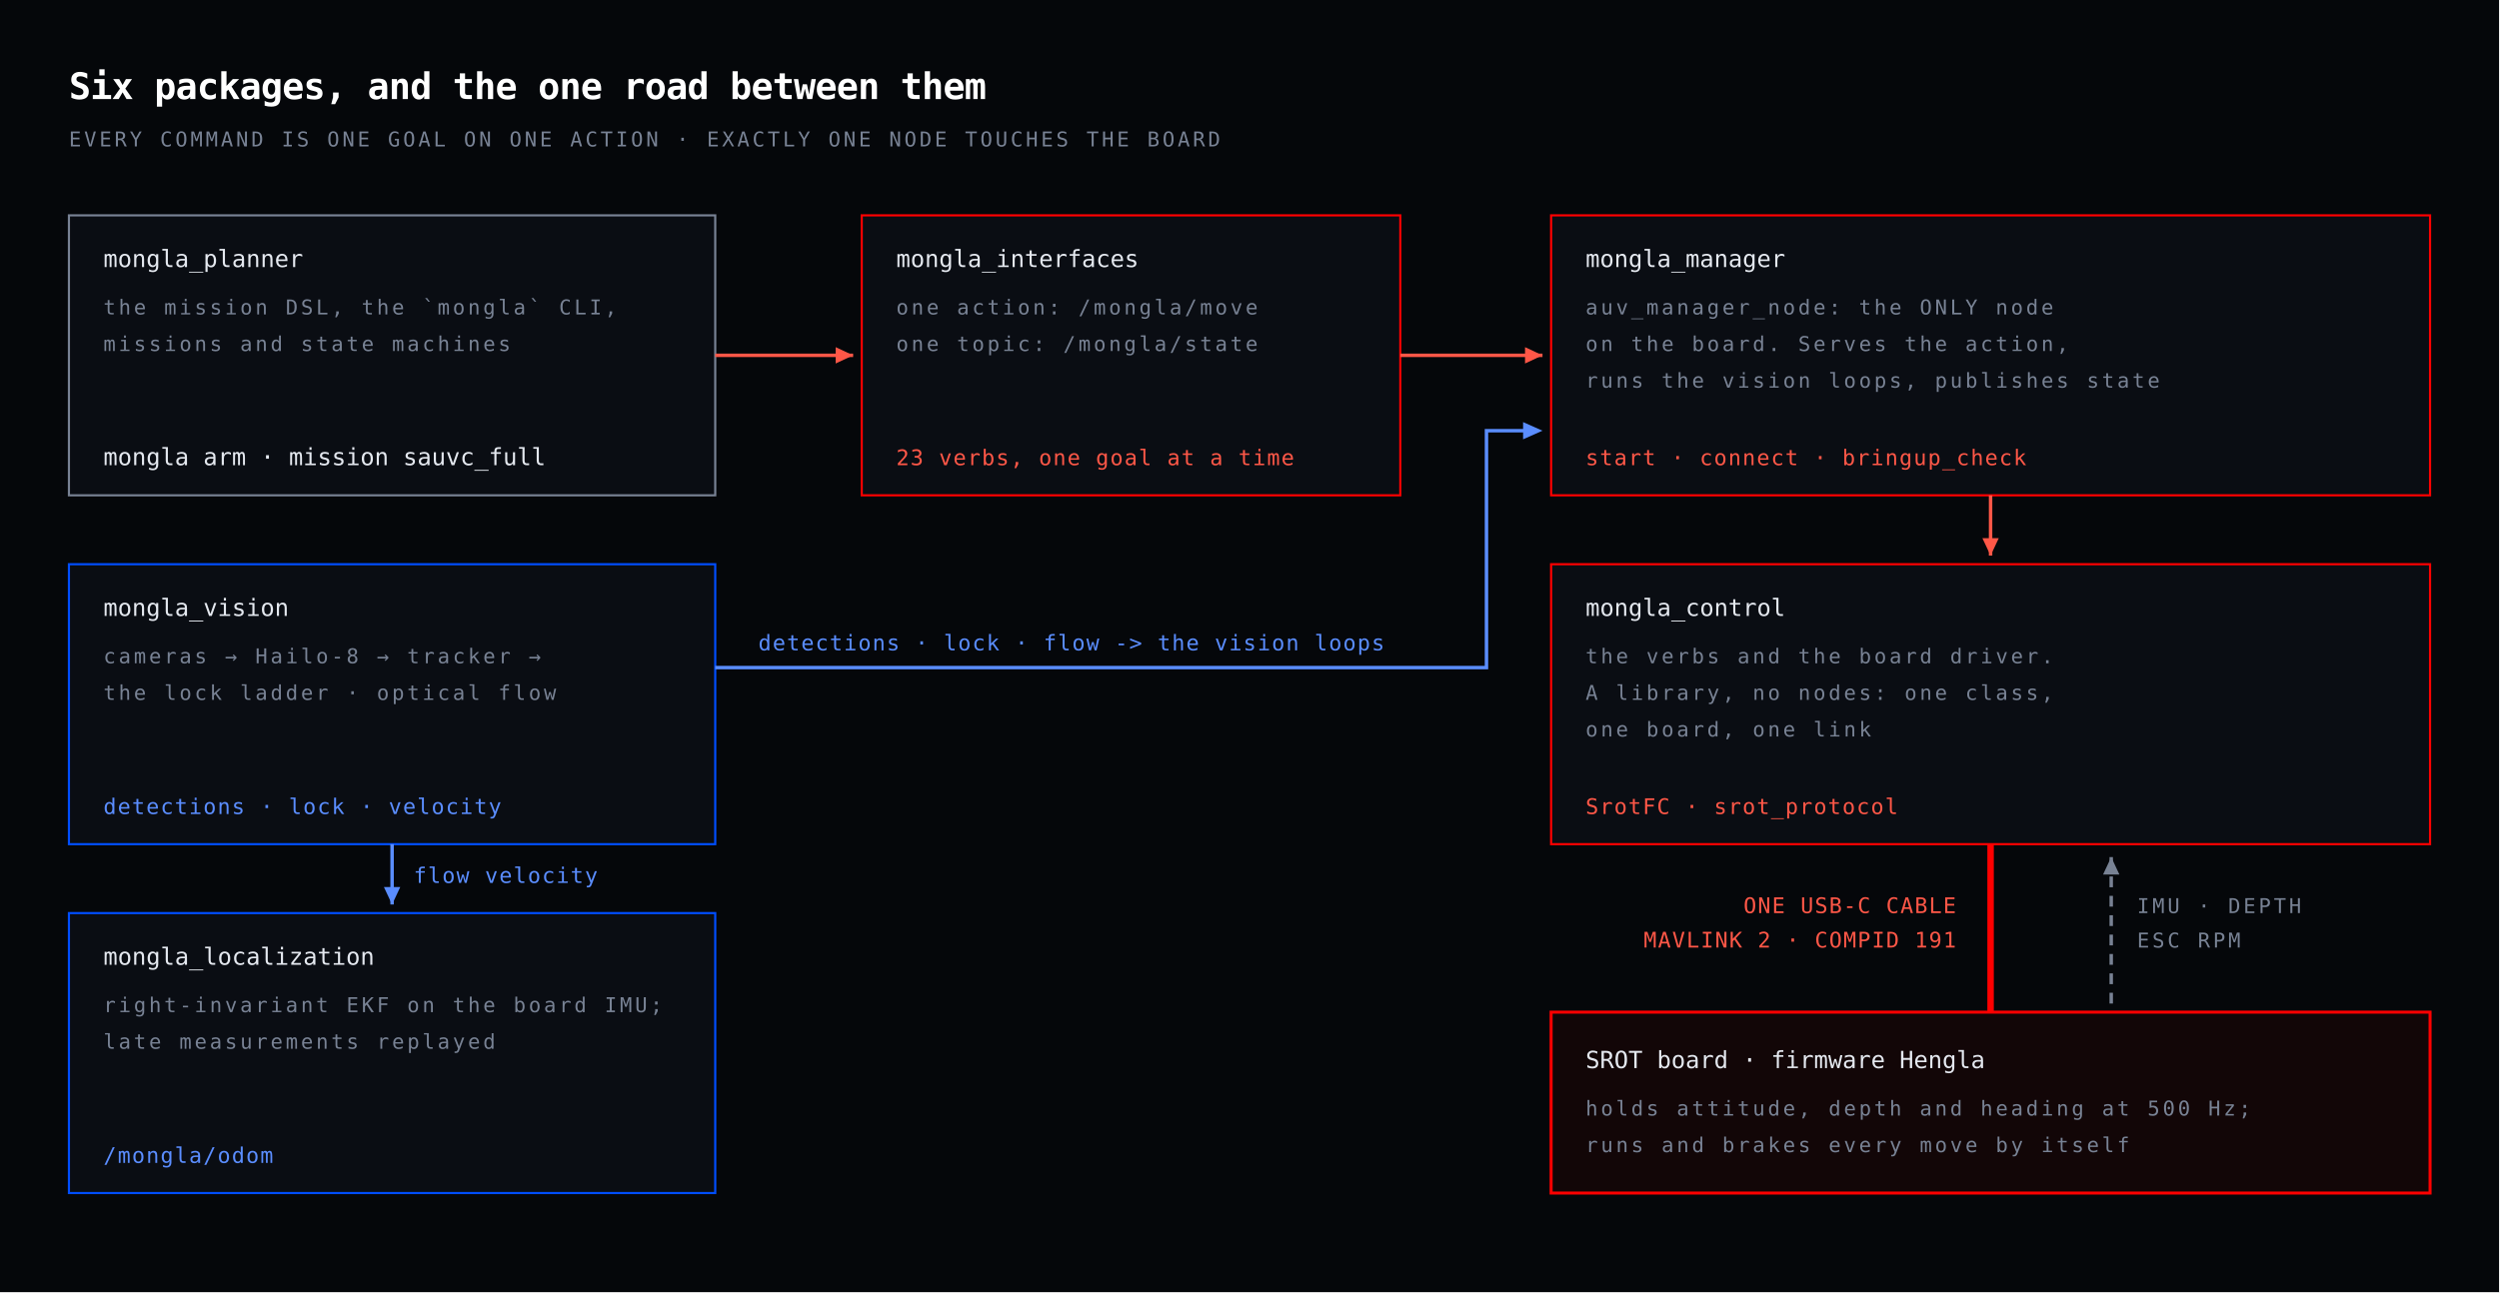
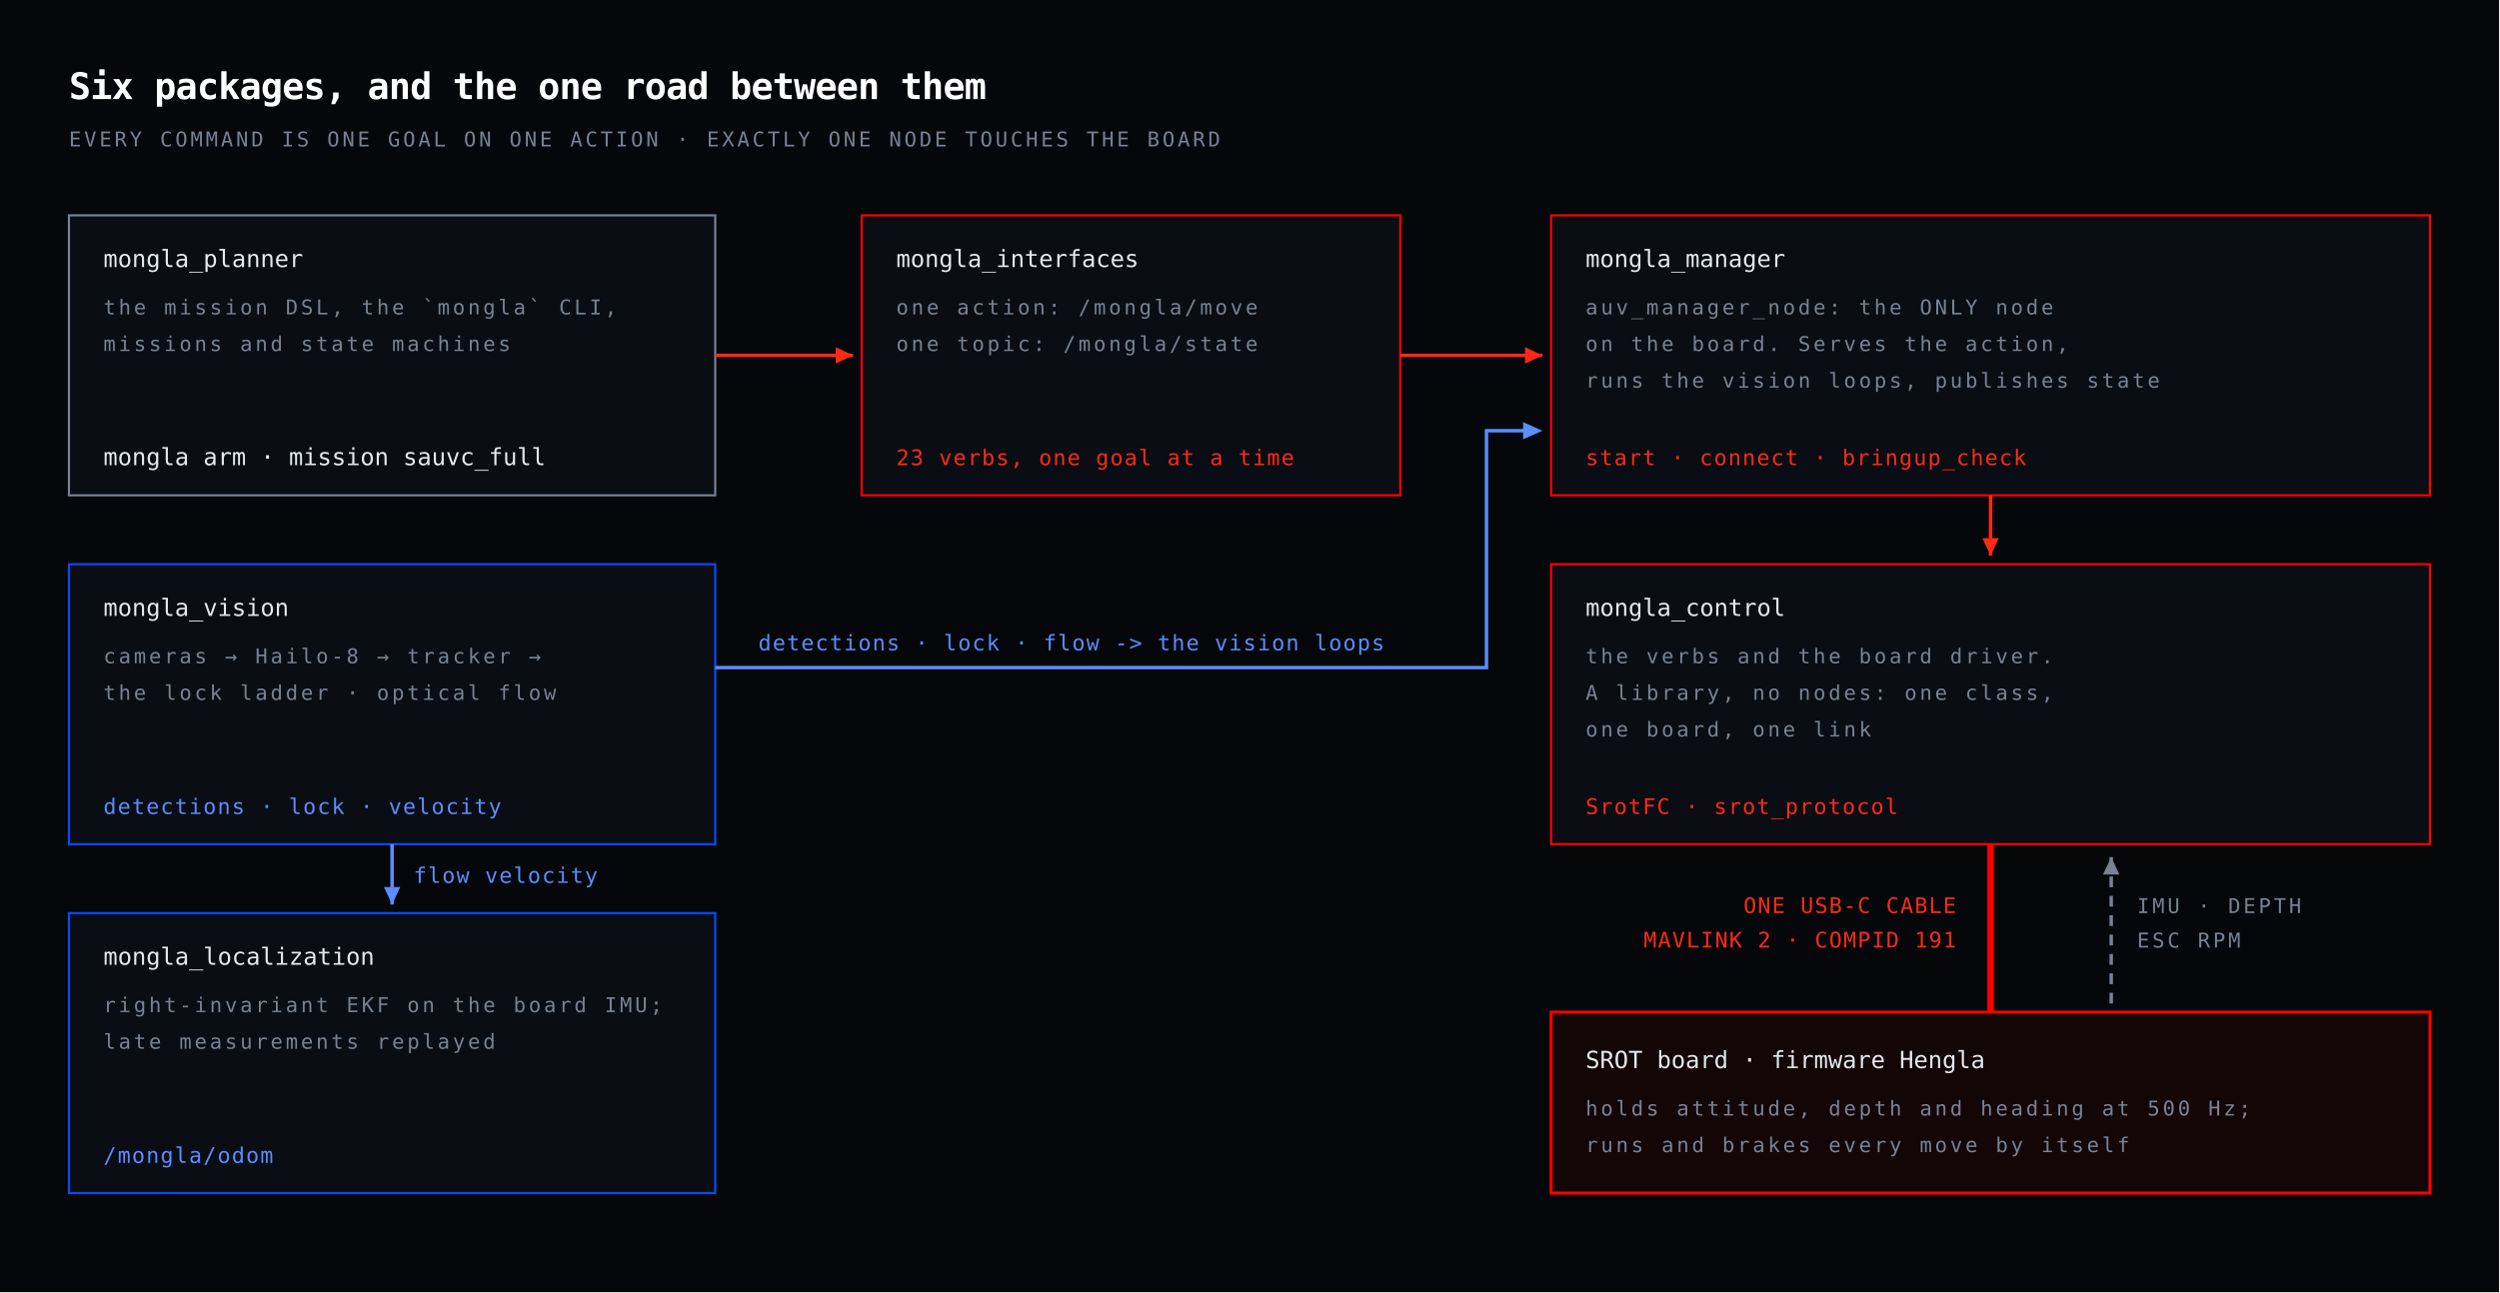
<svg xmlns="http://www.w3.org/2000/svg" viewBox="0 0 1160 600" width="1160" height="600" role="img" aria-label="Six packages: every command is one goal on one action, and one node talks to the board">
-   <style>text{font-family:Zed Mono,ui-monospace,monospace}.l{font-size:9.5px;fill:#788294;letter-spacing:.14em}.v{font-size:11px;fill:#e4e8ef}.r{font-size:10px;fill:#ff5747;letter-spacing:.06em}.b{font-size:10px;fill:#5a8dff;letter-spacing:.06em}.h{font-size:17px;fill:#fff;font-weight:700;letter-spacing:-.02em}.big{font-size:30px;fill:#fff;font-weight:700;letter-spacing:-.04em}</style>
+   <style>text{font-family:Zed Mono,ui-monospace,monospace}.l{font-size:9.5px;fill:#788294;letter-spacing:.14em}.v{font-size:11px;fill:#e4e8ef}.r{font-size:10px;fill:#ff2a14;letter-spacing:.06em}.b{font-size:10px;fill:#5a8dff;letter-spacing:.06em}.h{font-size:17px;fill:#fff;font-weight:700;letter-spacing:-.02em}.big{font-size:30px;fill:#fff;font-weight:700;letter-spacing:-.04em}</style>
  <rect width="1160" height="600" fill="#05070a" />
  <text x="32.0" y="46.0" class="h" text-anchor="start">Six packages, and the one road between them</text>
  <text x="32.0" y="68.0" class="l" text-anchor="start">EVERY COMMAND IS ONE GOAL ON ONE ACTION · EXACTLY ONE NODE TOUCHES THE BOARD</text>
  <rect x="32" y="100" width="300" height="130" fill="#0a0d13" stroke="#788294" stroke-width="1" />
  <text x="48.0" y="124.0" class="v" text-anchor="start">mongla_planner</text>
  <text x="48.0" y="146.0" class="l" text-anchor="start">the mission DSL, the `mongla` CLI,</text>
  <text x="48.0" y="163.0" class="l" text-anchor="start">missions and state machines</text>
  <text x="48.0" y="216.0" class="v" text-anchor="start">mongla arm · mission sauvc_full</text>
  <rect x="32" y="262" width="300" height="130" fill="#0a0d13" stroke="#004eff" stroke-width="1" />
  <text x="48.0" y="286.0" class="v" text-anchor="start">mongla_vision</text>
  <text x="48.0" y="308.0" class="l" text-anchor="start">cameras → Hailo-8 → tracker →</text>
  <text x="48.0" y="325.0" class="l" text-anchor="start">the lock ladder · optical flow</text>
  <text x="48.0" y="378.0" class="b" text-anchor="start">detections · lock · velocity</text>
  <rect x="32" y="424" width="300" height="130" fill="#0a0d13" stroke="#004eff" stroke-width="1" />
  <text x="48.0" y="448.0" class="v" text-anchor="start">mongla_localization</text>
  <text x="48.0" y="470.0" class="l" text-anchor="start">right-invariant EKF on the board IMU;</text>
  <text x="48.0" y="487.0" class="l" text-anchor="start">late measurements replayed</text>
  <text x="48.0" y="540.0" class="b" text-anchor="start">/mongla/odom</text>
  <rect x="400" y="100" width="250" height="130" fill="#0a0d13" stroke="#ff0000" stroke-width="1" />
  <text x="416.0" y="124.0" class="v" text-anchor="start">mongla_interfaces</text>
  <text x="416.0" y="146.0" class="l" text-anchor="start">one action:  /mongla/move</text>
  <text x="416.0" y="163.0" class="l" text-anchor="start">one topic:   /mongla/state</text>
  <text x="416.0" y="216.0" class="r" text-anchor="start">23 verbs, one goal at a time</text>
-   <line x1="332" y1="165" x2="396" y2="165" stroke="#ff5747" stroke-width="1.6" />
-   <path d="M396,165 L387.9,168.8 L387.9,161.2 z" fill="#ff5747" />
+   <line x1="332" y1="165" x2="396" y2="165" stroke="#ff2a14" stroke-width="1.6" />
+   <path d="M396,165 L387.9,168.8 L387.9,161.2 z" fill="#ff2a14" />
  <path d="M332,310 H690 V200 H712" fill="none" stroke="#5a8dff" stroke-width="1.6" />
  <path d="M716,200 l-9,-4 v8 z" fill="#5a8dff" />
  <text x="352.0" y="302.0" class="b" text-anchor="start">detections · lock · flow -&gt; the vision loops</text>
  <line x1="182" y1="392" x2="182" y2="420" stroke="#5a8dff" stroke-width="1.6" />
  <path d="M182,420 L178.2,411.9 L185.8,411.9 z" fill="#5a8dff" />
  <text x="192.0" y="410.0" class="b" text-anchor="start">flow velocity</text>
  <rect x="720" y="100" width="408" height="130" fill="#0a0d13" stroke="#ff0000" stroke-width="1" />
  <text x="736.0" y="124.0" class="v" text-anchor="start">mongla_manager</text>
  <text x="736.0" y="146.0" class="l" text-anchor="start">auv_manager_node: the ONLY node</text>
  <text x="736.0" y="163.0" class="l" text-anchor="start">on the board. Serves the action,</text>
  <text x="736.0" y="180.0" class="l" text-anchor="start">runs the vision loops, publishes state</text>
  <text x="736.0" y="216.0" class="r" text-anchor="start">start · connect · bringup_check</text>
-   <line x1="650" y1="165" x2="716" y2="165" stroke="#ff5747" stroke-width="1.6" />
-   <path d="M716,165 L707.9,168.8 L707.9,161.2 z" fill="#ff5747" />
+   <line x1="650" y1="165" x2="716" y2="165" stroke="#ff2a14" stroke-width="1.6" />
+   <path d="M716,165 L707.9,168.8 L707.9,161.2 z" fill="#ff2a14" />
  <rect x="720" y="262" width="408" height="130" fill="#0a0d13" stroke="#ff0000" stroke-width="1" />
  <text x="736.0" y="286.0" class="v" text-anchor="start">mongla_control</text>
  <text x="736.0" y="308.0" class="l" text-anchor="start">the verbs and the board driver.</text>
  <text x="736.0" y="325.0" class="l" text-anchor="start">A library, no nodes: one class,</text>
  <text x="736.0" y="342.0" class="l" text-anchor="start">one board, one link</text>
  <text x="736.0" y="378.0" class="r" text-anchor="start">SrotFC · srot_protocol</text>
-   <line x1="924" y1="230" x2="924" y2="258" stroke="#ff5747" stroke-width="1.6" />
-   <path d="M924,258 L920.2,249.9 L927.8,249.9 z" fill="#ff5747" />
+   <line x1="924" y1="230" x2="924" y2="258" stroke="#ff2a14" stroke-width="1.6" />
+   <path d="M924,258 L920.2,249.9 L927.8,249.9 z" fill="#ff2a14" />
  <path d="M924,392 C924,430 924,440 924,470" fill="none" stroke="#ff0000" stroke-width="3" />
  <text x="908.0" y="424.0" class="r" text-anchor="end">ONE USB-C CABLE</text>
  <text x="908.0" y="440.0" class="r" text-anchor="end">MAVLINK 2 · COMPID 191</text>
  <rect x="720" y="470" width="408" height="84" fill="#120607" stroke="#ff0000" stroke-width="1.4" />
  <text x="736.0" y="496.0" class="v" text-anchor="start">SROT board · firmware Hengla</text>
  <text x="736.0" y="518.0" class="l" text-anchor="start">holds attitude, depth and heading at 500 Hz;</text>
  <text x="736.0" y="535.0" class="l" text-anchor="start">runs and brakes every move by itself</text>
  <line x1="980" y1="466" x2="980" y2="398" stroke="#788294" stroke-width="1.6" stroke-dasharray="5 4" />
  <path d="M980,398 L983.8,406.1 L976.2,406.1 z" fill="#788294" />
  <text x="992.0" y="424.0" class="l" text-anchor="start">IMU · DEPTH</text>
  <text x="992.0" y="440.0" class="l" text-anchor="start">ESC RPM</text>
</svg>
